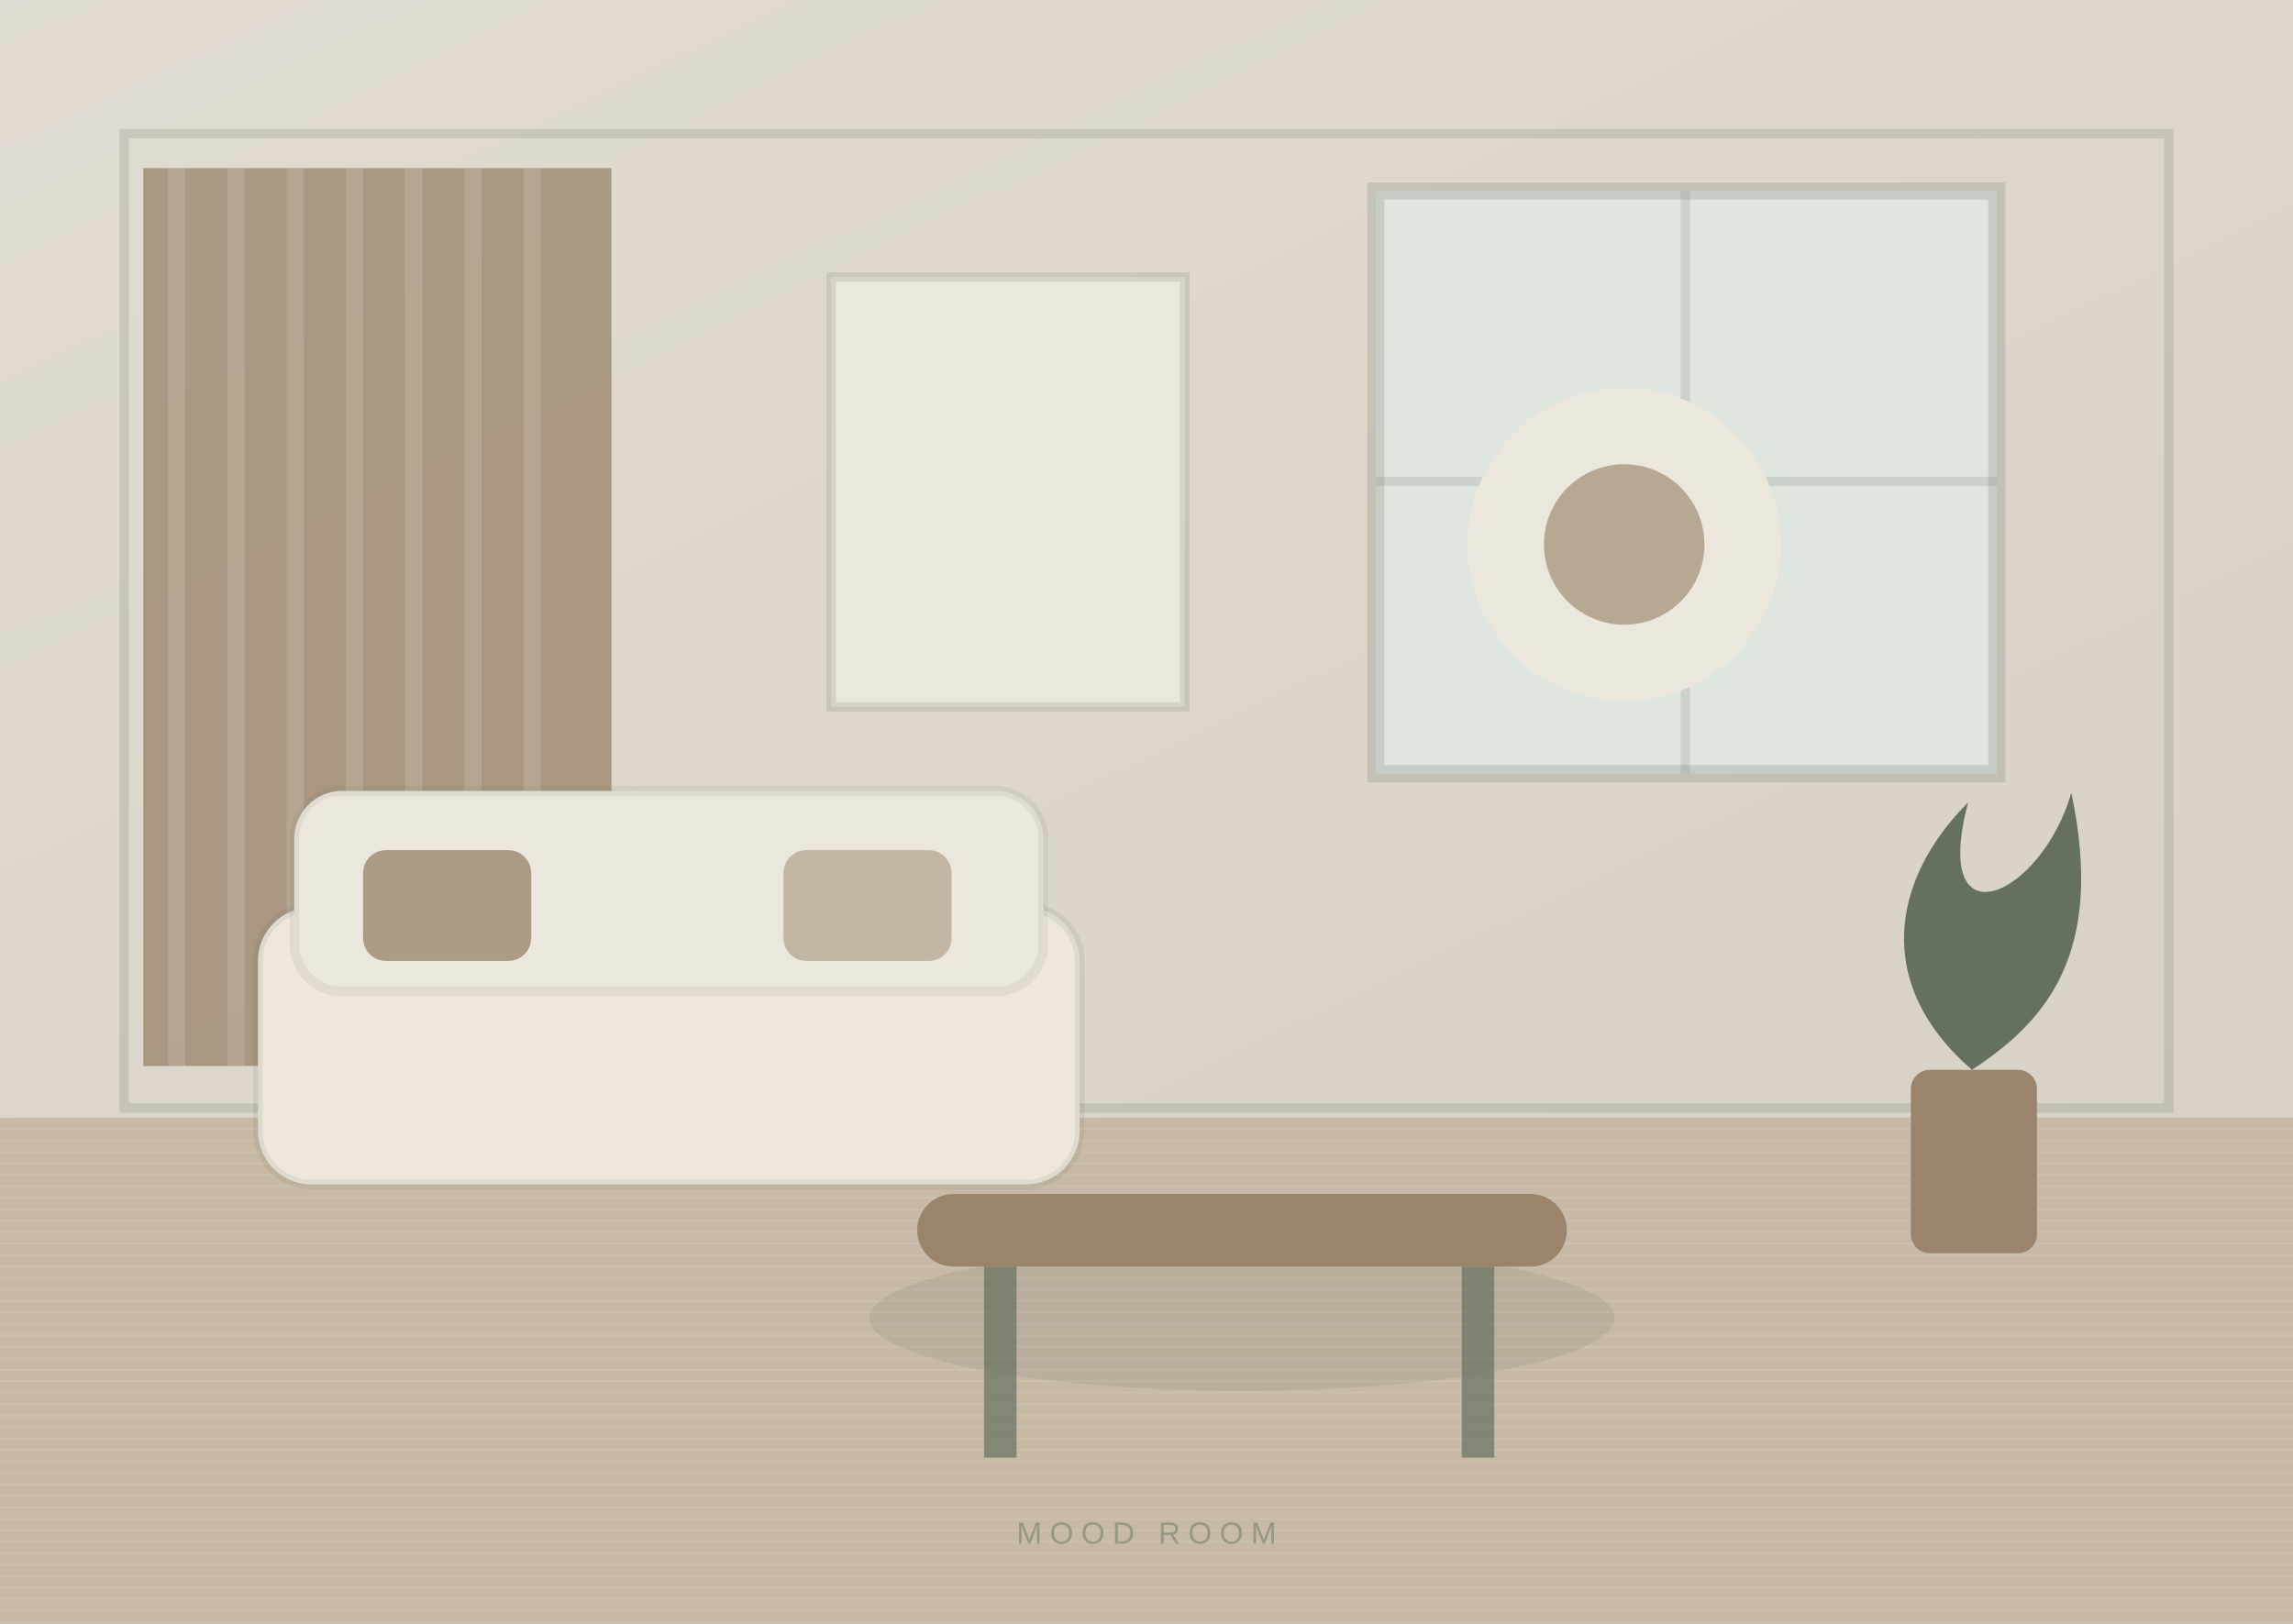
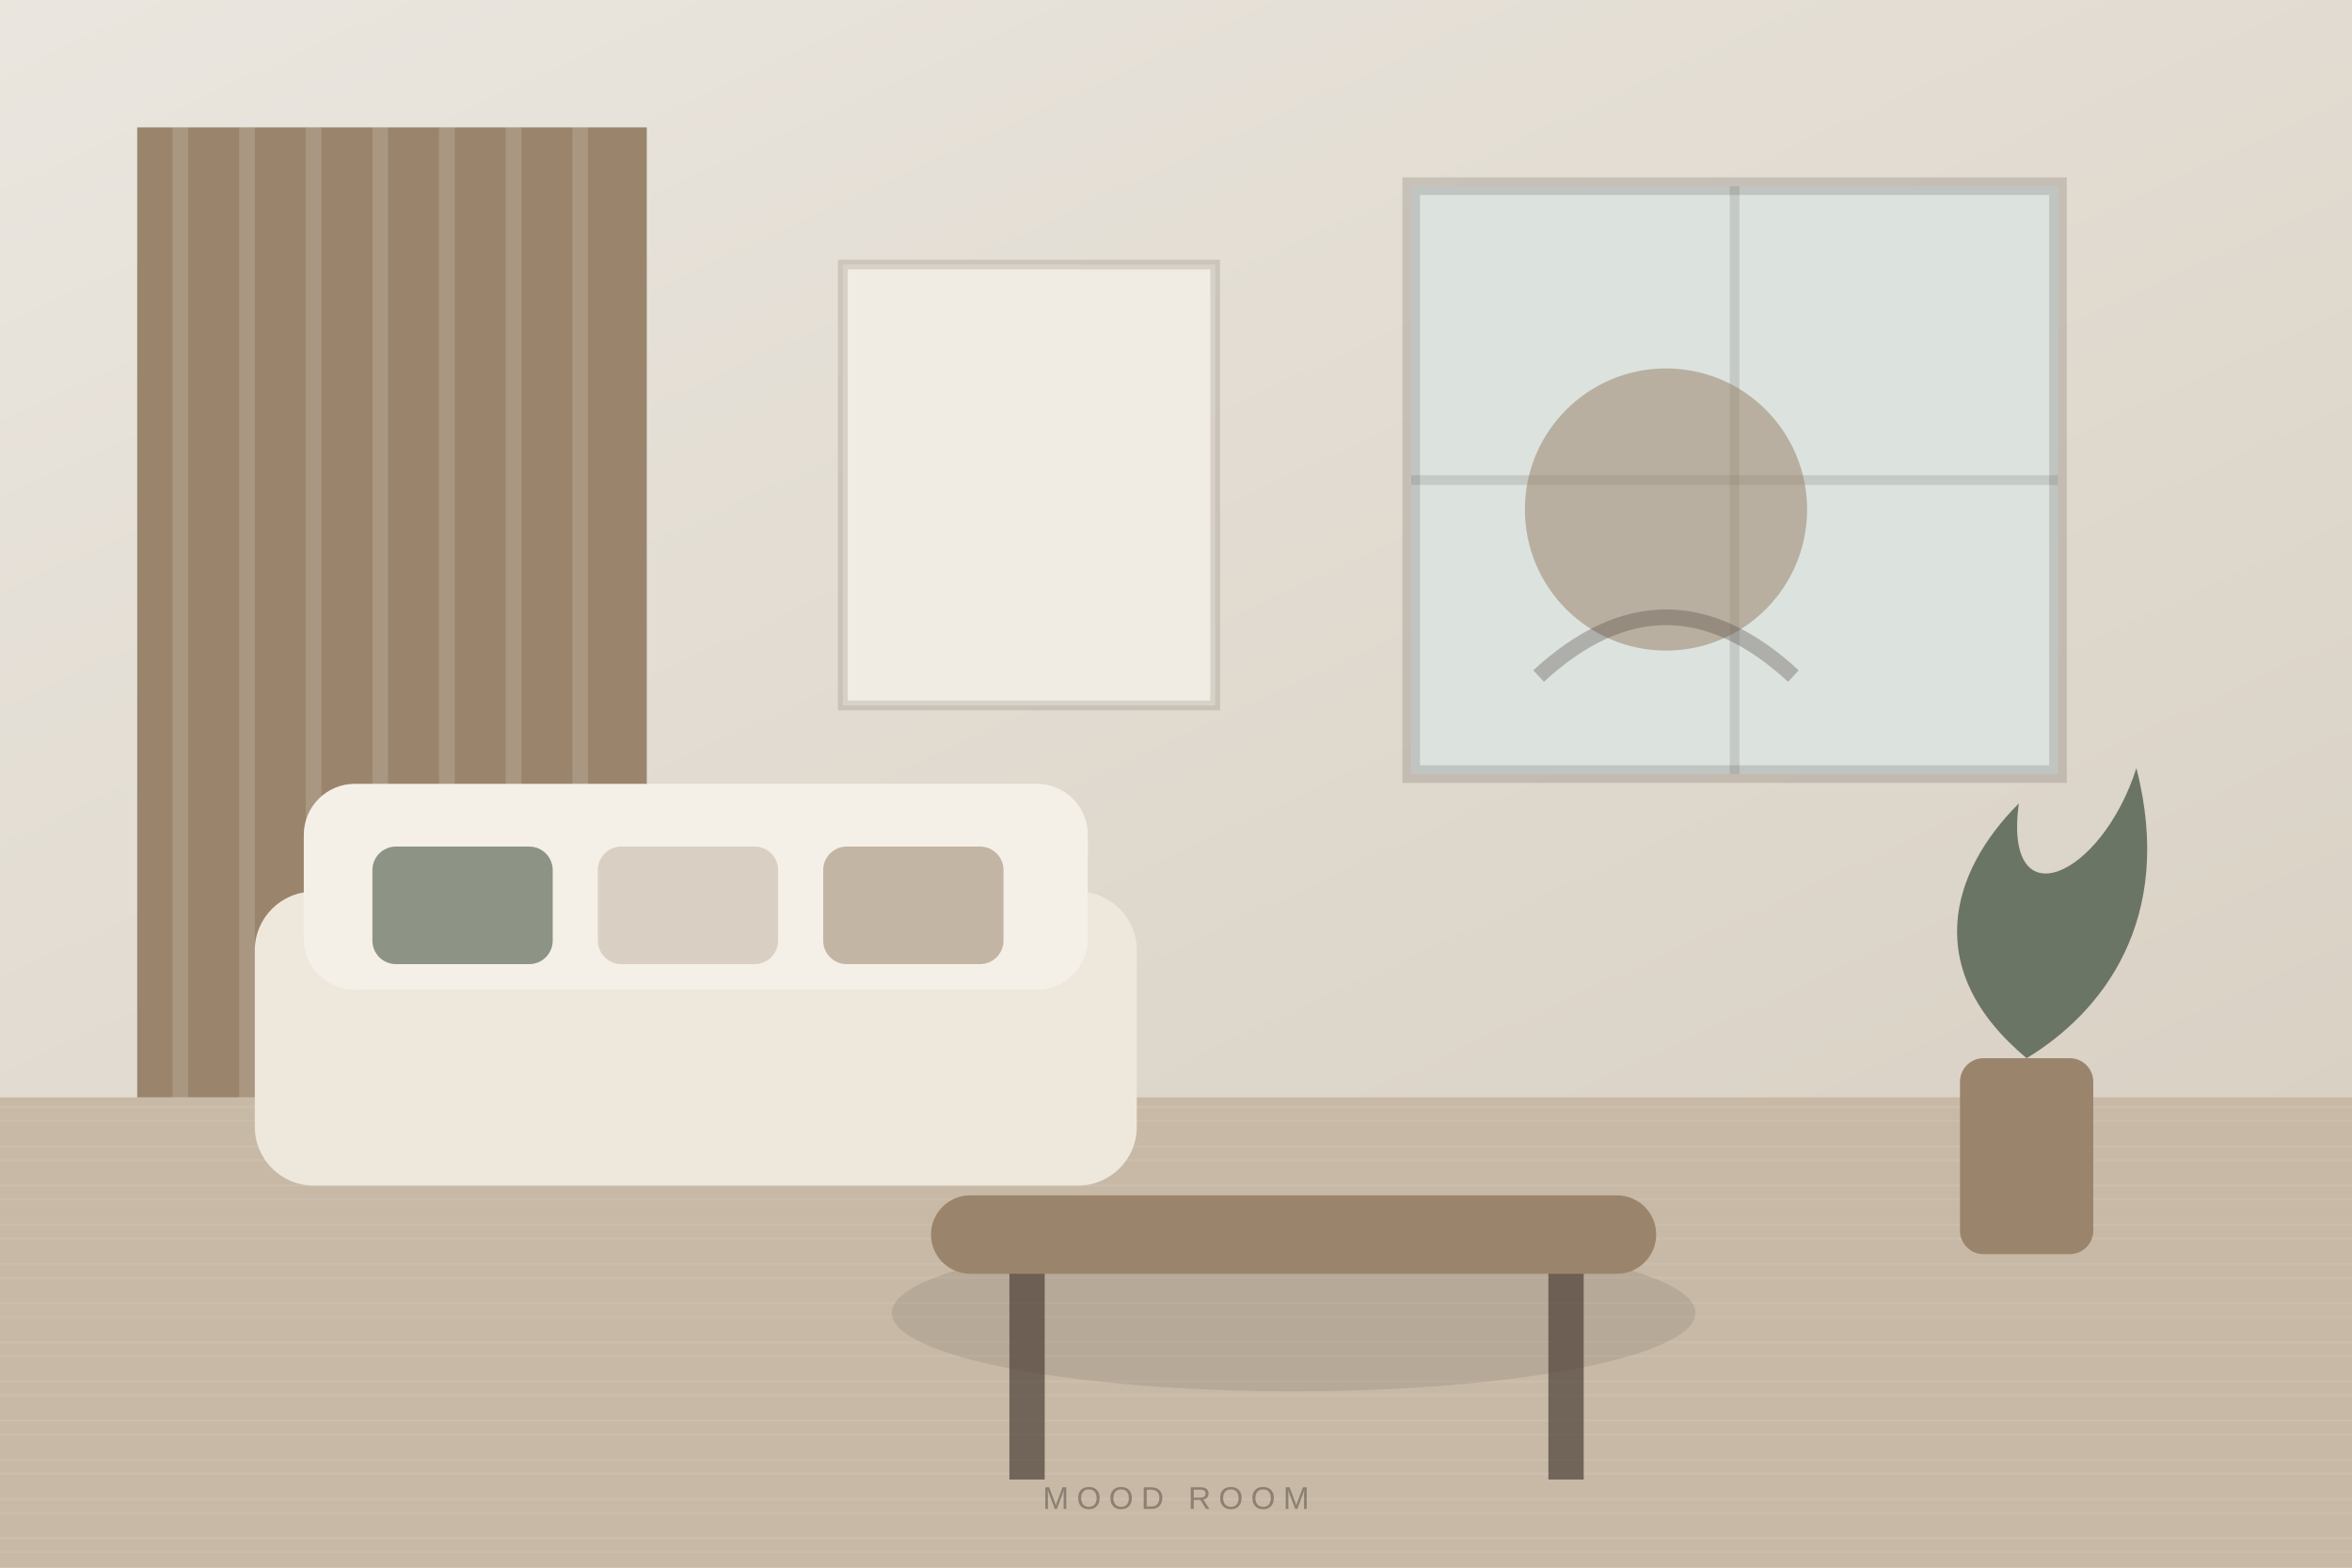
- <svg xmlns="http://www.w3.org/2000/svg" viewBox="0 0 1200 850" role="img" aria-labelledby="title desc">
+ <svg xmlns="http://www.w3.org/2000/svg" viewBox="0 0 1200 800">
  <defs>
-     <linearGradient id="sun" x1="0" y1="0" x2="1" y2="1">
-       <stop offset="0" stop-color="#fff" stop-opacity=".52" />
+     <linearGradient id="g" x1="0" y1="0" x2="1" y2="1">
+       <stop stop-color="#fff" stop-opacity=".45" />
      <stop offset="1" stop-color="#fff" stop-opacity="0" />
    </linearGradient>
-     <pattern id="linen" width="18" height="18" patternUnits="userSpaceOnUse">
-       <path d="M0 3h18M0 9h18M0 15h18" stroke="#fff" stroke-opacity=".09" />
+     <pattern id="p" width="20" height="20" patternUnits="userSpaceOnUse">
+       <path d="M0 5h20M0 12h20" stroke="#fff" stroke-opacity=".08" />
    </pattern>
  </defs>
-   <rect width="1200" height="850" fill="#d8d1c5" />
-   <rect y="585" width="1200" height="265" fill="#c7b9a6" />
-   <rect y="585" width="1200" height="265" fill="url(#linen)" />
-   <rect x="0" y="0" width="1200" height="585" fill="url(#sun)" opacity=".45" />
-   <rect x="65" y="70" width="1070" height="510" fill="none" stroke="#657060" stroke-opacity=".18" stroke-width="5" />
-   <rect x="720" y="100" width="325" height="305" fill="#dfe5df" stroke="#657060" stroke-opacity=".2" stroke-width="9" />
-   <line x1="882" y1="100" x2="882" y2="405" stroke="#657060" stroke-opacity=".16" stroke-width="5" />
-   <line x1="720" y1="252" x2="1045" y2="252" stroke="#657060" stroke-opacity=".16" stroke-width="5" />
-   <rect x="75" y="88" width="245" height="470" fill="#9a856c" opacity=".78" />
-   <g opacity=".14">
-     <rect x="88" y="88" width="9" height="470" fill="#fff" />
-     <rect x="119" y="88" width="9" height="470" fill="#fff" />
-     <rect x="150" y="88" width="9" height="470" fill="#fff" />
-     <rect x="181" y="88" width="9" height="470" fill="#fff" />
-     <rect x="212" y="88" width="9" height="470" fill="#fff" />
-     <rect x="243" y="88" width="9" height="470" fill="#fff" />
-     <rect x="274" y="88" width="9" height="470" fill="#fff" />
+   <rect width="1200" height="800" fill="#d9d1c4" />
+   <rect y="560" width="1200" height="240" fill="#c7b9a6" />
+   <rect y="560" width="1200" height="240" fill="url(#p)" />
+   <rect width="1200" height="560" fill="url(#g)" />
+   <rect x="70" y="65" width="260" height="495" fill="#9a856c" />
+   <g opacity=".15">
+     <rect x="88" y="65" width="8" height="495" fill="#fff" />
+     <rect x="122" y="65" width="8" height="495" fill="#fff" />
+     <rect x="156" y="65" width="8" height="495" fill="#fff" />
+     <rect x="190" y="65" width="8" height="495" fill="#fff" />
+     <rect x="224" y="65" width="8" height="495" fill="#fff" />
+     <rect x="258" y="65" width="8" height="495" fill="#fff" />
+     <rect x="292" y="65" width="8" height="495" fill="#fff" />
  </g>
-   <rect x="135" y="475" width="430" height="145" rx="28" fill="#eee8dc" stroke="#657060" stroke-opacity=".12" stroke-width="5" />
-   <rect x="154" y="414" width="392" height="105" rx="25" fill="#ece7dd" stroke="#657060" stroke-opacity=".1" stroke-width="5" />
-   <rect x="190" y="445" width="88" height="58" rx="12" fill="#9a856c" opacity=".78" />
-   <rect x="300" y="445" width="88" height="58" rx="12" fill="#ece7dd" opacity=".8" />
-   <rect x="410" y="445" width="88" height="58" rx="12" fill="#9a856c" opacity=".5" />
-   <ellipse cx="650" cy="690" rx="195" ry="38" fill="#657060" opacity=".14" />
-   <rect x="480" y="625" width="340" height="38" rx="19" fill="#9a856c" />
-   <rect x="515" y="663" width="17" height="100" fill="#657060" opacity=".7" />
-   <rect x="765" y="663" width="17" height="100" fill="#657060" opacity=".7" />
-   <rect x="1000" y="560" width="66" height="96" rx="10" fill="#9a856c" />
-   <path d="M1032 560 C980 515 990 460 1030 420 C1010 495 1068 470 1084 415 C1102 500 1070 535 1032 560" fill="#657060" />
-   <rect x="435" y="145" width="185" height="225" fill="#ece7dd" stroke="#657060" stroke-opacity=".17" stroke-width="5" />
-   <circle cx="850" cy="285" r="82" fill="#ece7dd" />
-   <circle cx="850" cy="285" r="42" fill="#9a856c" opacity=".65" />
-   <text x="600" y="808" text-anchor="middle" font-family="Arial,sans-serif" font-size="16" letter-spacing="4" fill="#657060" opacity=".48">MOOD ROOM</text>
+   <rect x="720" y="95" width="330" height="300" fill="#dce3df" stroke="#4d4038" stroke-opacity=".18" stroke-width="9" />
+   <line x1="885" y1="95" x2="885" y2="395" stroke="#4d4038" stroke-opacity=".15" stroke-width="5" />
+   <line x1="720" y1="245" x2="1050" y2="245" stroke="#4d4038" stroke-opacity=".15" stroke-width="5" />
+   <rect x="130" y="455" width="450" height="150" rx="30" fill="#eee8dc" />
+   <rect x="155" y="400" width="400" height="105" rx="26" fill="#f5f0e7" />
+   <rect x="190" y="432" width="92" height="60" rx="12" fill="#6b7565" opacity=".75" />
+   <rect x="305" y="432" width="92" height="60" rx="12" fill="#d9d0c3" />
+   <rect x="420" y="432" width="92" height="60" rx="12" fill="#9a856c" opacity=".55" />
+   <ellipse cx="660" cy="670" rx="205" ry="40" fill="#4d4038" opacity=".14" />
+   <rect x="475" y="610" width="370" height="40" rx="20" fill="#9a856c" />
+   <rect x="515" y="650" width="18" height="105" fill="#4d4038" opacity=".7" />
+   <rect x="790" y="650" width="18" height="105" fill="#4d4038" opacity=".7" />
+   <rect x="1000" y="540" width="68" height="100" rx="12" fill="#9a856c" />
+   <path d="M1034 540C980 495 995 445 1030 410c-8 60 42 38 60-18 20 78-18 125-56 148" fill="#6b7565" />
+   <rect x="430" y="135" width="190" height="225" fill="#f1ece3" stroke="#4d4038" stroke-opacity=".16" stroke-width="5" />
+   <circle cx="850" cy="260" r="72" fill="#9a856c" opacity=".55" />
+   <path d="M785 345Q850 285 915 345" fill="none" stroke="#4d4038" stroke-width="8" opacity=".32" />
+   <text x="600" y="770" text-anchor="middle" font-family="Arial,sans-serif" font-size="16" letter-spacing="4" fill="#4d4038" opacity=".48">MOOD ROOM</text>
</svg>
